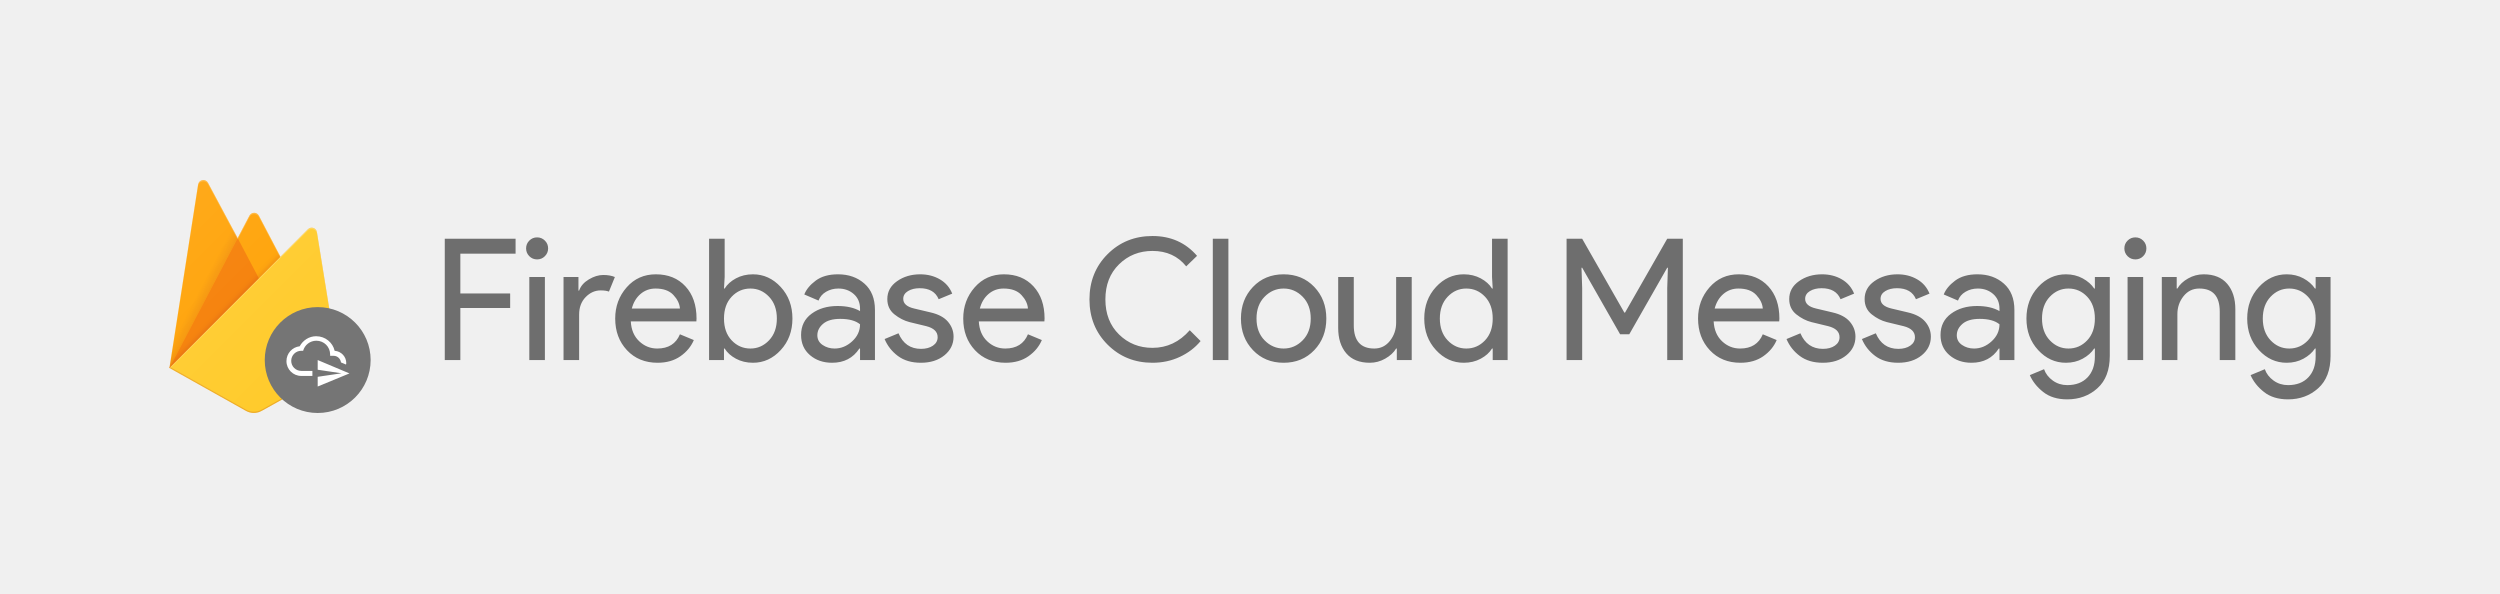
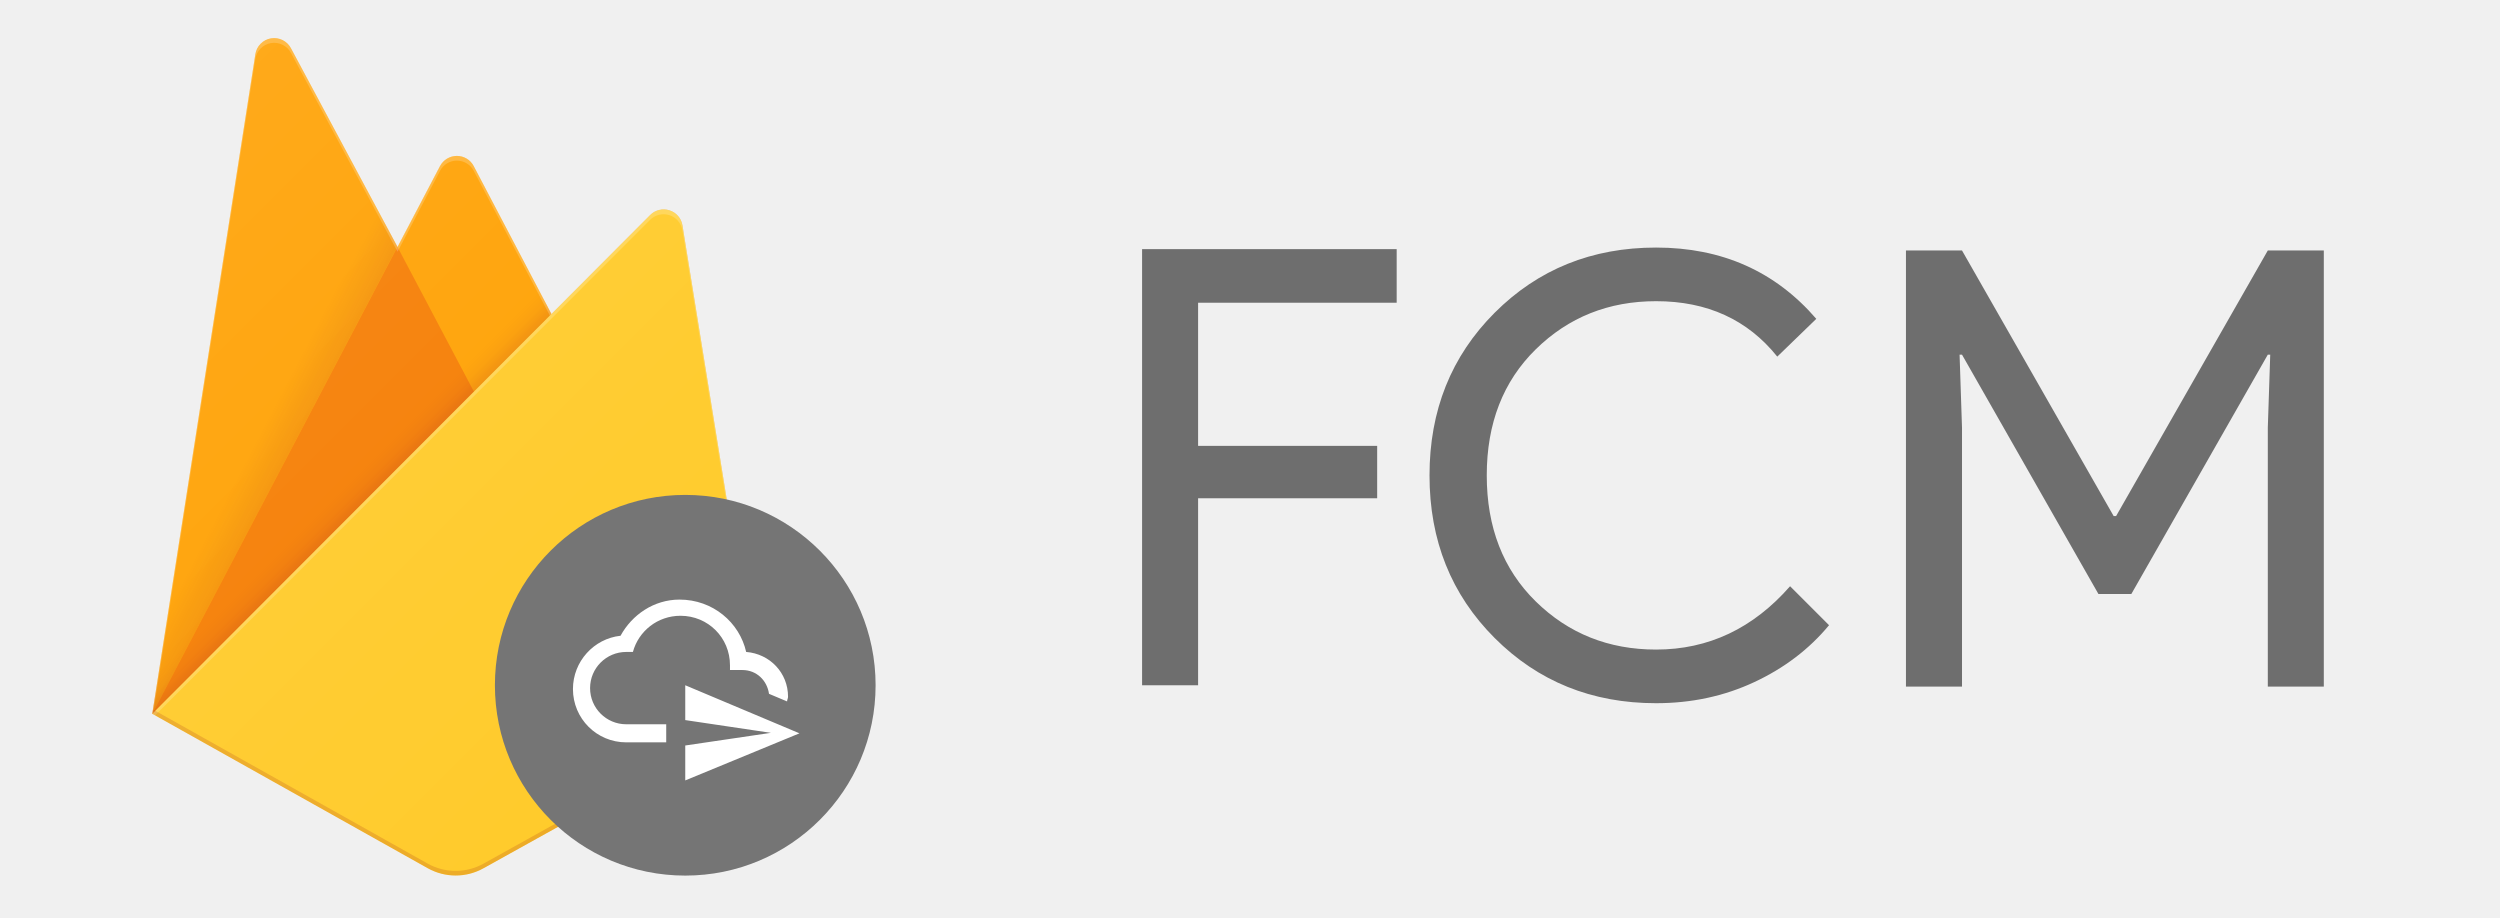
- <svg xmlns="http://www.w3.org/2000/svg" width="1888.64" height="448">
+ <svg xmlns="http://www.w3.org/2000/svg" width="139mm" height="51mm">
  <defs>
-     <clipPath id="a">
-       <path d="M239.41 175.34a4 4 0 0 0-6.77-2.16L211.88 194l-16.34-31.11a4 4 0 0 0-7.08 0l-8.93 17-22.4-41.77a4 4 0 0 0-7.48 1.28L128 278l57.9 32.46a12 12 0 0 0 11.7 0L256 278z" fill="none" />
-     </clipPath>
    <linearGradient x1="152.9" y1="230.54" x2="144.9" y2="226.36" gradientUnits="userSpaceOnUse" id="b">
      <stop offset="0" stop-color="#a52714" />
      <stop offset=".4" stop-color="#a52714" stop-opacity=".5" />
      <stop offset=".8" stop-color="#a52714" stop-opacity="0" />
    </linearGradient>
    <linearGradient x1="186.89" y1="218.91" x2="183.31" y2="215.33" gradientUnits="userSpaceOnUse" id="c">
      <stop offset="0" stop-color="#a52714" stop-opacity=".8" />
      <stop offset=".5" stop-color="#a52714" stop-opacity=".21" />
      <stop offset="1" stop-color="#a52714" stop-opacity="0" />
    </linearGradient>
    <linearGradient x1="123.188" y1="168.281" x2="256.875" y2="301.968" gradientUnits="userSpaceOnUse" id="d">
      <stop offset="0" stop-color="#fff" stop-opacity=".1" />
      <stop offset="1" stop-color="#fff" stop-opacity="0" />
    </linearGradient>
+     <clipPath id="a">
+       <path d="M239.41 175.34a4 4 0 0 0-6.77-2.16L211.88 194l-16.34-31.11a4 4 0 0 0-7.08 0l-8.93 17-22.4-41.77a4 4 0 0 0-7.48 1.28L128 278l57.9 32.46a12 12 0 0 0 11.7 0L256 278Z" fill="none" />
+     </clipPath>
  </defs>
  <g fill="none">
-     <path d="M0 0h1888.64v448H0z" />
-     <g clip-path="url(#a)">
-       <path d="M128 278l21.66-138.61a4 4 0 0 1 7.48-1.27l22.4 41.78 8.93-17a4 4 0 0 1 7.08 0L256 278z" fill="#ffa000" />
-       <path d="M202 137l-106-9v192l32-42z" fill="url(#b)" opacity=".12" />
-       <path d="M202.83 224.01l-23.3-44.12L128 278z" fill="#f57c00" />
-       <path d="M96 128h192v192H96z" fill="url(#c)" opacity=".2" />
-       <path d="M256 278l-16.59-102.66a4 4 0 0 0-6.77-2.16L128 278l57.9 32.47a12 12 0 0 0 11.7 0z" fill="#ffca28" />
-       <path d="M239.41 175.34a4 4 0 0 0-6.77-2.16L211.88 194l-16.34-31.11a4 4 0 0 0-7.08 0l-8.93 17-22.4-41.77a4 4 0 0 0-7.48 1.28L128 278h-.08l.07.08.57.28L211.83 195l20.78-20.8a4 4 0 0 1 6.78 2.16l16.45 101.74.16-.1zM128.19 277.81l21.47-137.42a4 4 0 0 1 7.48-1.28l22.4 41.78 8.93-17a4 4 0 0 1 7.08 0l16 30.43z" fill-opacity=".2" fill="#fff" />
+     <path d="M0 0h1888.64v448H0Z" />
+     <g clip-path="url(#a)" transform="translate(-96 -128)">
+       <path d="m128 278 21.66-138.61a4 4 0 0 1 7.48-1.27l22.4 41.78 8.93-17a4 4 0 0 1 7.08 0L256 278Z" fill="#ffa000" />
+       <path d="m202 137-106-9v192l32-42z" fill="url(#b)" opacity=".12" style="fill:url(#b)" />
+       <path d="m202.83 224.01-23.3-44.12L128 278Z" fill="#f57c00" />
+       <path d="M96 128h192v192H96Z" fill="url(#c)" opacity=".2" style="fill:url(#c)" />
+       <path d="m256 278-16.59-102.66a4 4 0 0 0-6.77-2.16L128 278l57.9 32.47a12 12 0 0 0 11.7 0z" fill="#ffca28" />
+       <path d="M239.41 175.34a4 4 0 0 0-6.77-2.16L211.88 194l-16.34-31.11a4 4 0 0 0-7.08 0l-8.93 17-22.4-41.77a4 4 0 0 0-7.48 1.28L128 278h-.08l.07.08.57.28L211.83 195l20.78-20.8a4 4 0 0 1 6.78 2.16l16.45 101.74.16-.1ZM128.19 277.81l21.47-137.42a4 4 0 0 1 7.48-1.28l22.4 41.78 8.93-17a4 4 0 0 1 7.08 0l16 30.43z" fill-opacity=".2" fill="#fff" />
      <path d="M197.6 309.49a12 12 0 0 1-11.7 0l-57.76-32.4-.14.91 57.9 32.46a12 12 0 0 0 11.7 0L256 278l-.15-.92z" fill="#a52714" opacity=".2" />
-       <path d="M239.41 175.34a4 4 0 0 0-6.77-2.16L211.88 194l-16.34-31.11a4 4 0 0 0-7.08 0l-8.93 17-22.4-41.77a4 4 0 0 0-7.48 1.28L128 278l57.9 32.46a12 12 0 0 0 11.7 0L256 278z" fill="url(#d)" />
+       <path d="M239.41 175.34a4 4 0 0 0-6.77-2.16L211.88 194l-16.34-31.11a4 4 0 0 0-7.08 0l-8.93 17-22.4-41.77a4 4 0 0 0-7.48 1.28L128 278l57.9 32.46a12 12 0 0 0 11.7 0L256 278Z" fill="url(#d)" style="fill:url(#d)" />
    </g>
-     <circle cx="240" cy="272" r="40" fill="#757575" />
-     <path d="M220 272.6c0 4.2 3.4 7.6 7.6 7.6h8.4v3.8h-8.4c-6.2 0-11.2-5-11.2-11.2 0-5.8 4.4-10.6 10-11.2 2.4-4.4 7-7.6 12.4-7.6 7 0 12.6 4.8 14 11 5 .4 8.8 4.4 8.8 9.4 0 .4-.2.6-.2 1l-3.8-1.6c-.4-2.8-2.6-5-5.6-5h-2.6v-1c0-5.8-4.6-10.4-10.4-10.4-4.8 0-8.8 3.2-10 7.6h-1.4c-4.2 0-7.6 3.4-7.6 7.6zm20 12.06l18-2.66-18-2.68V272l24 10.102L240 292z" fill="#fff" fill-rule="evenodd" />
-     <path d="M347.77 232.7V272H336v-91.65h53.5v11.27h-41.73v30.08h37.63v11zm63.87-39.16c-1.62 1.62-3.58 2.43-5.88 2.43-2.307 0-4.27-.81-5.89-2.43-1.62-1.627-2.43-3.59-2.43-5.89 0-2.307.81-4.27 2.43-5.89s3.583-2.43 5.89-2.43c2.3 0 4.26.81 5.88 2.43 1.627 1.62 2.44 3.583 2.44 5.89 0 2.3-.813 4.263-2.44 5.89zm0 15.74V272h-11.77v-62.72zm25.86 28.42V272h-11.78v-62.72h11.27v10.24h.51c1.193-3.413 3.647-6.23 7.36-8.45 3.713-2.22 7.32-3.33 10.82-3.33 3.493 0 6.437.513 8.83 1.54l-4.48 11.01c-1.54-.6-3.63-.9-6.27-.9-4.267 0-8.043 1.687-11.33 5.06-3.287 3.367-4.93 7.783-4.93 13.25zm59.26 36.35c-9.467 0-17.167-3.157-23.1-9.47-5.933-6.32-8.9-14.3-8.9-23.94 0-9.133 2.88-16.983 8.64-23.55 5.76-6.573 13.12-9.86 22.08-9.86 9.307 0 16.753 3.03 22.34 9.09 5.587 6.06 8.38 14.167 8.38 24.32l-.12 2.18h-49.54c.34 6.313 2.453 11.303 6.34 14.97 3.88 3.673 8.423 5.51 13.63 5.51 8.447 0 14.163-3.587 17.15-10.76l10.5 4.36c-2.053 4.86-5.427 8.933-10.12 12.22-4.693 3.287-10.453 4.93-17.28 4.93zm-19.45-40.96h36.35c-.253-3.587-1.897-7-4.93-10.24-3.027-3.247-7.527-4.87-13.5-4.87-4.353 0-8.13 1.367-11.33 4.1-3.2 2.733-5.397 6.403-6.59 11.01zm91.52 40.96c-4.78 0-9.07-1.023-12.87-3.07-3.793-2.053-6.63-4.613-8.51-7.68h-.51v8.7h-11.26v-91.65h11.77v28.93l-.51 8.7h.51c1.88-3.067 4.717-5.627 8.51-7.68 3.8-2.047 8.09-3.07 12.87-3.07 8.107 0 15.103 3.2 20.99 9.6 5.887 6.4 8.83 14.337 8.83 23.81 0 9.473-2.943 17.41-8.83 23.81-5.887 6.4-12.883 9.6-20.99 9.6zm-1.92-10.75c5.46 0 10.153-2.07 14.08-6.21 3.927-4.14 5.89-9.623 5.89-16.45s-1.963-12.31-5.89-16.45c-3.927-4.14-8.62-6.21-14.08-6.21-5.547 0-10.263 2.05-14.15 6.15-3.88 4.093-5.82 9.597-5.82 16.51 0 6.913 1.94 12.417 5.82 16.51 3.887 4.1 8.603 6.15 14.15 6.15zm61.69 10.75c-6.653 0-12.22-1.92-16.7-5.76-4.48-3.84-6.72-8.917-6.72-15.23 0-6.827 2.647-12.183 7.94-16.07 5.287-3.88 11.813-5.82 19.58-5.82 6.913 0 12.587 1.28 17.02 3.84v-1.79c0-4.613-1.577-8.307-4.73-11.08-3.16-2.773-7.043-4.16-11.65-4.16-3.413 0-6.507.813-9.28 2.44-2.773 1.62-4.673 3.837-5.7 6.65l-10.75-4.61c1.453-3.753 4.313-7.23 8.58-10.43 4.267-3.2 9.897-4.8 16.89-4.8 8.027 0 14.683 2.347 19.97 7.04 5.293 4.693 7.94 11.307 7.94 19.84V272h-11.27v-8.7h-.51c-4.693 7.167-11.563 10.75-20.61 10.75zm1.92-10.75c4.867 0 9.283-1.813 13.25-5.44 3.967-3.627 5.95-7.917 5.95-12.87-3.327-2.727-8.317-4.09-14.97-4.09-5.72 0-10.03 1.237-12.93 3.71-2.9 2.473-4.35 5.373-4.35 8.7 0 3.073 1.323 5.507 3.97 7.3 2.64 1.793 5.667 2.69 9.08 2.69zm65.16 10.75c-7 0-12.783-1.707-17.35-5.12-4.567-3.413-7.917-7.68-10.05-12.8l10.5-4.35c3.327 7.847 9 11.77 17.02 11.77 3.673 0 6.683-.81 9.03-2.43 2.347-1.62 3.52-3.753 3.52-6.4 0-4.093-2.86-6.867-8.58-8.32l-12.67-3.07c-4.013-1.027-7.81-2.97-11.39-5.83-3.587-2.853-5.38-6.713-5.38-11.58 0-5.547 2.453-10.047 7.36-13.5 4.907-3.46 10.73-5.19 17.47-5.19 5.547 0 10.497 1.26 14.85 3.78 4.353 2.513 7.47 6.117 9.35 10.81l-10.24 4.23c-2.307-5.547-7.087-8.32-14.34-8.32-3.5 0-6.443.723-8.83 2.17-2.393 1.453-3.59 3.417-3.59 5.89 0 3.587 2.773 6.02 8.32 7.3l12.42 2.94c5.887 1.367 10.24 3.713 13.06 7.04 2.813 3.327 4.22 7.083 4.22 11.27 0 5.627-2.303 10.32-6.91 14.08-4.607 3.753-10.537 5.63-17.79 5.63zm64 0c-9.473 0-17.177-3.157-23.11-9.47-5.927-6.32-8.89-14.3-8.89-23.94 0-9.133 2.88-16.983 8.64-23.55 5.76-6.573 13.12-9.86 22.08-9.86 9.3 0 16.743 3.03 22.33 9.09 5.593 6.06 8.39 14.167 8.39 24.32l-.13 2.18h-49.54c.34 6.313 2.453 11.303 6.34 14.97 3.88 3.673 8.423 5.51 13.63 5.51 8.447 0 14.163-3.587 17.15-10.76l10.5 4.36c-2.047 4.86-5.417 8.933-10.11 12.22-4.693 3.287-10.453 4.93-17.28 4.93zm-19.46-40.96h36.35c-.253-3.587-1.897-7-4.93-10.24-3.027-3.247-7.527-4.87-13.5-4.87-4.353 0-8.13 1.367-11.33 4.1-3.2 2.733-5.397 6.403-6.59 11.01zm130.43 40.96c-13.48 0-24.787-4.567-33.92-13.7-9.127-9.127-13.69-20.517-13.69-34.17 0-13.653 4.563-25.047 13.69-34.18 9.133-9.133 20.44-13.7 33.92-13.7 13.827 0 25.05 4.993 33.67 14.98l-8.2 7.94c-6.227-7.767-14.717-11.65-25.47-11.65-9.98 0-18.407 3.37-25.28 10.11-6.867 6.74-10.3 15.573-10.3 26.5 0 10.92 3.433 19.75 10.3 26.49 6.873 6.74 15.3 10.11 25.28 10.11 11.007 0 20.393-4.437 28.16-13.31l8.19 8.19c-4.18 5.04-9.427 9.03-15.74 11.97-6.313 2.947-13.183 4.42-20.61 4.42zm57.35-93.7V272h-11.78v-91.65zm18.56 36.42c6.053-6.36 13.773-9.54 23.16-9.54s17.11 3.18 23.17 9.54c6.06 6.353 9.09 14.31 9.09 23.87s-3.03 17.517-9.09 23.87c-6.06 6.36-13.783 9.54-23.17 9.54-9.387 0-17.107-3.18-23.16-9.54-6.06-6.353-9.09-14.31-9.09-23.87s3.03-17.517 9.09-23.87zm8.76 40.32c4.053 4.14 8.853 6.21 14.4 6.21 5.547 0 10.347-2.07 14.4-6.21 4.053-4.14 6.08-9.623 6.08-16.45s-2.027-12.31-6.08-16.45c-4.053-4.14-8.853-6.21-14.4-6.21-5.547 0-10.347 2.07-14.4 6.21-4.053 4.14-6.08 9.623-6.08 16.45s2.027 12.31 6.08 16.45zm111.17-47.81V272h-11.26v-8.7h-.51c-1.793 2.987-4.527 5.523-8.2 7.61-3.667 2.093-7.547 3.14-11.64 3.14-7.853 0-13.807-2.39-17.86-7.17-4.053-4.78-6.08-11.18-6.08-19.2v-38.4h11.78v36.48c0 11.693 5.16 17.54 15.48 17.54 4.867 0 8.837-1.963 11.91-5.89 3.073-3.927 4.61-8.45 4.61-13.57v-34.56zm39.3 64.77c-8.107 0-15.103-3.2-20.99-9.6-5.893-6.4-8.84-14.337-8.84-23.81 0-9.473 2.947-17.41 8.84-23.81 5.887-6.4 12.883-9.6 20.99-9.6 4.78 0 9.067 1.023 12.86 3.07 3.8 2.053 6.637 4.613 8.51 7.68h.52l-.52-8.7v-28.93h11.78V272h-11.26v-8.7h-.52c-1.873 3.067-4.71 5.627-8.51 7.68-3.793 2.047-8.08 3.07-12.86 3.07zm1.92-10.75c5.547 0 10.26-2.05 14.14-6.15 3.887-4.093 5.83-9.597 5.83-16.51 0-6.913-1.943-12.417-5.83-16.51-3.88-4.1-8.593-6.15-14.14-6.15-5.46 0-10.153 2.07-14.08 6.21-3.927 4.14-5.89 9.623-5.89 16.45s1.963 12.31 5.89 16.45c3.927 4.14 8.62 6.21 14.08 6.21zm87.55 8.7h-11.78v-91.65h11.78l31.87 55.81h.51l31.88-55.81h11.77V272h-11.77v-54.4l.51-15.36h-.51l-28.68 50.3h-6.91l-28.67-50.3h-.51l.51 15.36zm119.55 2.05c-9.473 0-17.173-3.157-23.1-9.47-5.933-6.32-8.9-14.3-8.9-23.94 0-9.133 2.88-16.983 8.64-23.55 5.76-6.573 13.12-9.86 22.08-9.86 9.3 0 16.747 3.03 22.34 9.09 5.587 6.06 8.38 14.167 8.38 24.32l-.13 2.18h-49.53c.34 6.313 2.45 11.303 6.33 14.97 3.887 3.673 8.433 5.51 13.64 5.51 8.447 0 14.163-3.587 17.15-10.76l10.49 4.36c-2.047 4.86-5.417 8.933-10.11 12.22-4.693 3.287-10.453 4.93-17.28 4.93zm-19.45-40.96h36.35c-.26-3.587-1.903-7-4.93-10.24-3.027-3.247-7.527-4.87-13.5-4.87-4.353 0-8.13 1.367-11.33 4.1-3.2 2.733-5.397 6.403-6.59 11.01zm81.66 40.96c-7 0-12.78-1.707-17.34-5.12-4.567-3.413-7.917-7.68-10.05-12.8l10.49-4.35c3.333 7.847 9.01 11.77 17.03 11.77 3.667 0 6.673-.81 9.02-2.43 2.347-1.62 3.52-3.753 3.52-6.4 0-4.093-2.857-6.867-8.57-8.32l-12.68-3.07c-4.007-1.027-7.803-2.97-11.39-5.83-3.58-2.853-5.37-6.713-5.37-11.58 0-5.547 2.453-10.047 7.36-13.5 4.907-3.46 10.73-5.19 17.47-5.19 5.547 0 10.497 1.26 14.85 3.78 4.347 2.513 7.46 6.117 9.34 10.81l-10.24 4.23c-2.307-5.547-7.087-8.32-14.34-8.32-3.493 0-6.437.723-8.83 2.17-2.387 1.453-3.58 3.417-3.58 5.89 0 3.587 2.773 6.02 8.32 7.3l12.41 2.94c5.893 1.367 10.247 3.713 13.06 7.04 2.813 3.327 4.22 7.083 4.22 11.27 0 5.627-2.303 10.32-6.91 14.08-4.607 3.753-10.537 5.63-17.79 5.63zm56.96 0c-7 0-12.78-1.707-17.34-5.12-4.567-3.413-7.917-7.68-10.05-12.8l10.49-4.35c3.333 7.847 9.01 11.77 17.03 11.77 3.667 0 6.673-.81 9.02-2.43 2.347-1.62 3.52-3.753 3.52-6.4 0-4.093-2.857-6.867-8.57-8.32l-12.68-3.07c-4.007-1.027-7.803-2.97-11.39-5.83-3.58-2.853-5.37-6.713-5.37-11.58 0-5.547 2.453-10.047 7.36-13.5 4.907-3.46 10.73-5.19 17.47-5.19 5.547 0 10.497 1.26 14.85 3.78 4.347 2.513 7.46 6.117 9.34 10.81l-10.24 4.23c-2.307-5.547-7.087-8.32-14.34-8.32-3.493 0-6.437.723-8.83 2.17-2.387 1.453-3.58 3.417-3.58 5.89 0 3.587 2.773 6.02 8.32 7.3l12.41 2.94c5.893 1.367 10.247 3.713 13.06 7.04 2.813 3.327 4.22 7.083 4.22 11.27 0 5.627-2.303 10.32-6.91 14.08-4.607 3.753-10.537 5.63-17.79 5.63zm55.42 0c-6.653 0-12.22-1.92-16.7-5.76-4.48-3.84-6.72-8.917-6.72-15.23 0-6.827 2.647-12.183 7.94-16.07 5.287-3.88 11.813-5.82 19.58-5.82 6.913 0 12.587 1.28 17.02 3.84v-1.79c0-4.613-1.577-8.307-4.73-11.08-3.16-2.773-7.043-4.16-11.65-4.16-3.413 0-6.507.813-9.28 2.44-2.773 1.62-4.673 3.837-5.7 6.65l-10.75-4.61c1.453-3.753 4.313-7.23 8.58-10.43 4.267-3.2 9.897-4.8 16.89-4.8 8.027 0 14.683 2.347 19.97 7.04 5.293 4.693 7.94 11.307 7.94 19.84V272h-11.27v-8.7h-.51c-4.693 7.167-11.563 10.75-20.61 10.75zm1.92-10.75c4.867 0 9.283-1.813 13.25-5.44 3.967-3.627 5.95-7.917 5.95-12.87-3.327-2.727-8.317-4.09-14.97-4.09-5.72 0-10.03 1.237-12.93 3.71-2.9 2.473-4.35 5.373-4.35 8.7 0 3.073 1.323 5.507 3.97 7.3 2.64 1.793 5.667 2.69 9.08 2.69zm70.4 38.4c-7.42 0-13.477-1.857-18.17-5.57-4.693-3.713-8.063-7.96-10.11-12.74l10.75-4.48c1.193 3.413 3.39 6.273 6.59 8.58 3.2 2.3 6.847 3.45 10.94 3.45 6.487 0 11.587-1.94 15.3-5.82 3.713-3.88 5.57-9.15 5.57-15.81v-6.01h-.51c-2.053 3.067-4.957 5.627-8.71 7.68-3.753 2.047-7.977 3.07-12.67 3.07-8.107 0-15.103-3.2-20.99-9.6-5.887-6.4-8.83-14.337-8.83-23.81 0-9.473 2.943-17.41 8.83-23.81 5.887-6.4 12.883-9.6 20.99-9.6 4.693 0 8.917 1.023 12.67 3.07 3.753 2.053 6.657 4.613 8.71 7.68h.51v-8.7h11.26v59.52c0 10.753-3.113 18.923-9.34 24.51-6.233 5.593-13.83 8.39-22.79 8.39zm.9-38.4c5.547 0 10.26-2.05 14.14-6.15 3.887-4.093 5.83-9.597 5.83-16.51 0-6.913-1.943-12.417-5.83-16.51-3.88-4.1-8.593-6.15-14.14-6.15-5.46 0-10.153 2.07-14.08 6.21-3.927 4.14-5.89 9.623-5.89 16.45s1.963 12.31 5.89 16.45c3.927 4.14 8.62 6.21 14.08 6.21zm56.45-69.76c-1.62 1.62-3.583 2.43-5.89 2.43-2.307 0-4.27-.81-5.89-2.43-1.62-1.627-2.43-3.59-2.43-5.89 0-2.307.81-4.27 2.43-5.89s3.583-2.43 5.89-2.43c2.307 0 4.27.81 5.89 2.43s2.43 3.583 2.43 5.89c0 2.3-.81 4.263-2.43 5.89zm0 15.74V272h-11.78v-62.72zm14.08 0h11.26v8.7h.51c1.707-2.987 4.397-5.523 8.07-7.61 3.667-2.093 7.59-3.14 11.77-3.14 7.767 0 13.7 2.39 17.8 7.17 4.093 4.78 6.14 11.18 6.14 19.2V272h-11.78v-36.61c0-11.607-5.16-17.41-15.48-17.41-4.867 0-8.837 1.943-11.91 5.83-3.073 3.88-4.61 8.38-4.61 13.5V272h-11.77zm95.36 92.42c-7.427 0-13.487-1.857-18.18-5.57s-8.063-7.96-10.11-12.74l10.75-4.48c1.193 3.413 3.39 6.273 6.59 8.58 3.2 2.3 6.85 3.45 10.95 3.45 6.487 0 11.583-1.94 15.29-5.82 3.713-3.88 5.57-9.15 5.57-15.81v-6.01h-.51c-2.047 3.067-4.947 5.627-8.7 7.68-3.76 2.047-7.987 3.07-12.68 3.07-8.107 0-15.103-3.2-20.99-9.6-5.887-6.4-8.83-14.337-8.83-23.81 0-9.473 2.943-17.41 8.83-23.81 5.887-6.4 12.883-9.6 20.99-9.6 4.693 0 8.92 1.023 12.68 3.07 3.753 2.053 6.653 4.613 8.7 7.68h.51v-8.7h11.27v59.52c0 10.753-3.117 18.923-9.35 24.51-6.227 5.593-13.82 8.39-22.78 8.39zm.89-38.4c5.547 0 10.263-2.05 14.15-6.15 3.88-4.093 5.82-9.597 5.82-16.51 0-6.913-1.94-12.417-5.82-16.51-3.887-4.1-8.603-6.15-14.15-6.15-5.46 0-10.153 2.07-14.08 6.21-3.92 4.14-5.88 9.623-5.88 16.45s1.96 12.31 5.88 16.45c3.927 4.14 8.62 6.21 14.08 6.21z" fill-opacity=".54" fill="#000" />
+     <circle cx="144" cy="144" r="40" fill="#757575" />
+     <path d="M124 144.6c0 4.2 3.4 7.6 7.6 7.6h8.4v3.8h-8.4c-6.2 0-11.2-5-11.2-11.2 0-5.8 4.4-10.6 10-11.2 2.4-4.4 7-7.6 12.4-7.6 7 0 12.6 4.8 14 11 5 .4 8.8 4.4 8.8 9.4 0 .4-.2.6-.2 1l-3.8-1.6c-.4-2.8-2.6-5-5.6-5h-2.6v-1c0-5.8-4.6-10.4-10.4-10.4-4.8 0-8.8 3.2-10 7.6h-1.4c-4.2 0-7.6 3.4-7.6 7.6zm20 12.06 18-2.66-18-2.68V144l24 10.102L144 164z" fill="#fff" fill-rule="evenodd" />
+     <path d="M251.77 104.7V144H240V52.35h53.5v11.27h-41.73V93.7h37.63v11zm96.24 43.072c-13.48 0-24.788-4.567-33.92-13.7-9.128-9.127-13.69-20.517-13.69-34.17 0-13.653 4.562-25.047 13.69-34.18 9.132-9.133 20.44-13.7 33.92-13.7 13.826 0 25.05 4.993 33.67 14.98l-8.2 7.94c-6.228-7.767-14.718-11.65-25.47-11.65-9.98 0-18.408 3.37-25.28 10.11-6.868 6.74-10.3 15.573-10.3 26.5 0 10.92 3.432 19.75 10.3 26.49 6.872 6.74 15.3 10.11 25.28 10.11 11.006 0 20.392-4.437 28.16-13.31l8.19 8.19c-4.18 5.04-9.428 9.03-15.74 11.97-6.314 2.947-13.184 4.42-20.61 4.42zm64.29-3.483h-11.78v-91.65h11.78l31.87 55.81h.51l31.88-55.81h11.77v91.65h-11.77v-54.4l.51-15.36h-.51l-28.68 50.3h-6.91l-28.67-50.3h-.51l.51 15.36z" fill-opacity=".54" fill="#000" />
  </g>
</svg>
